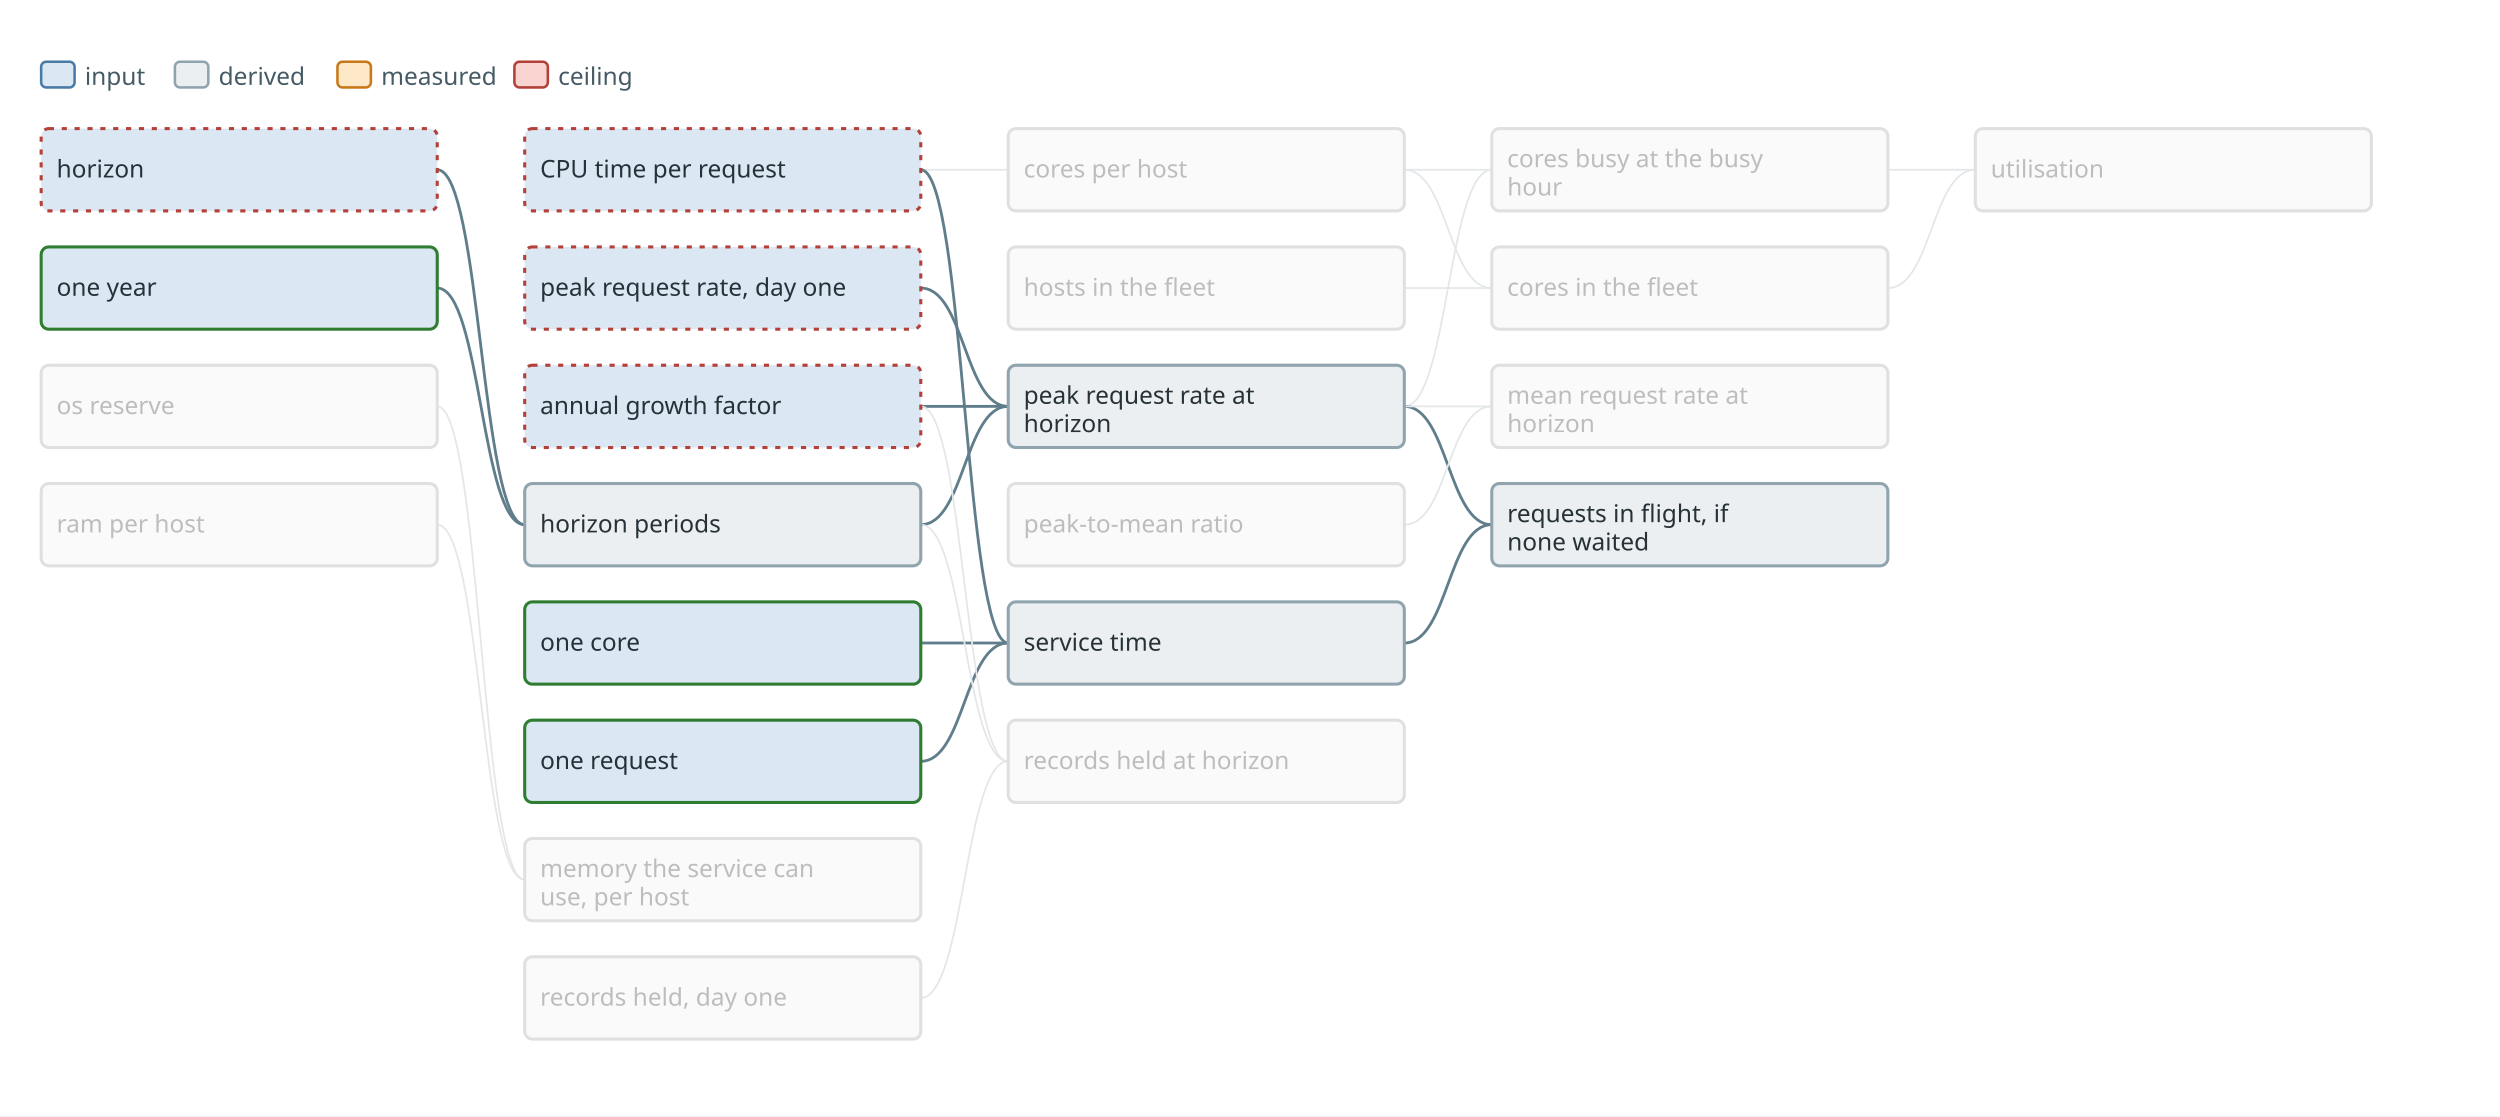
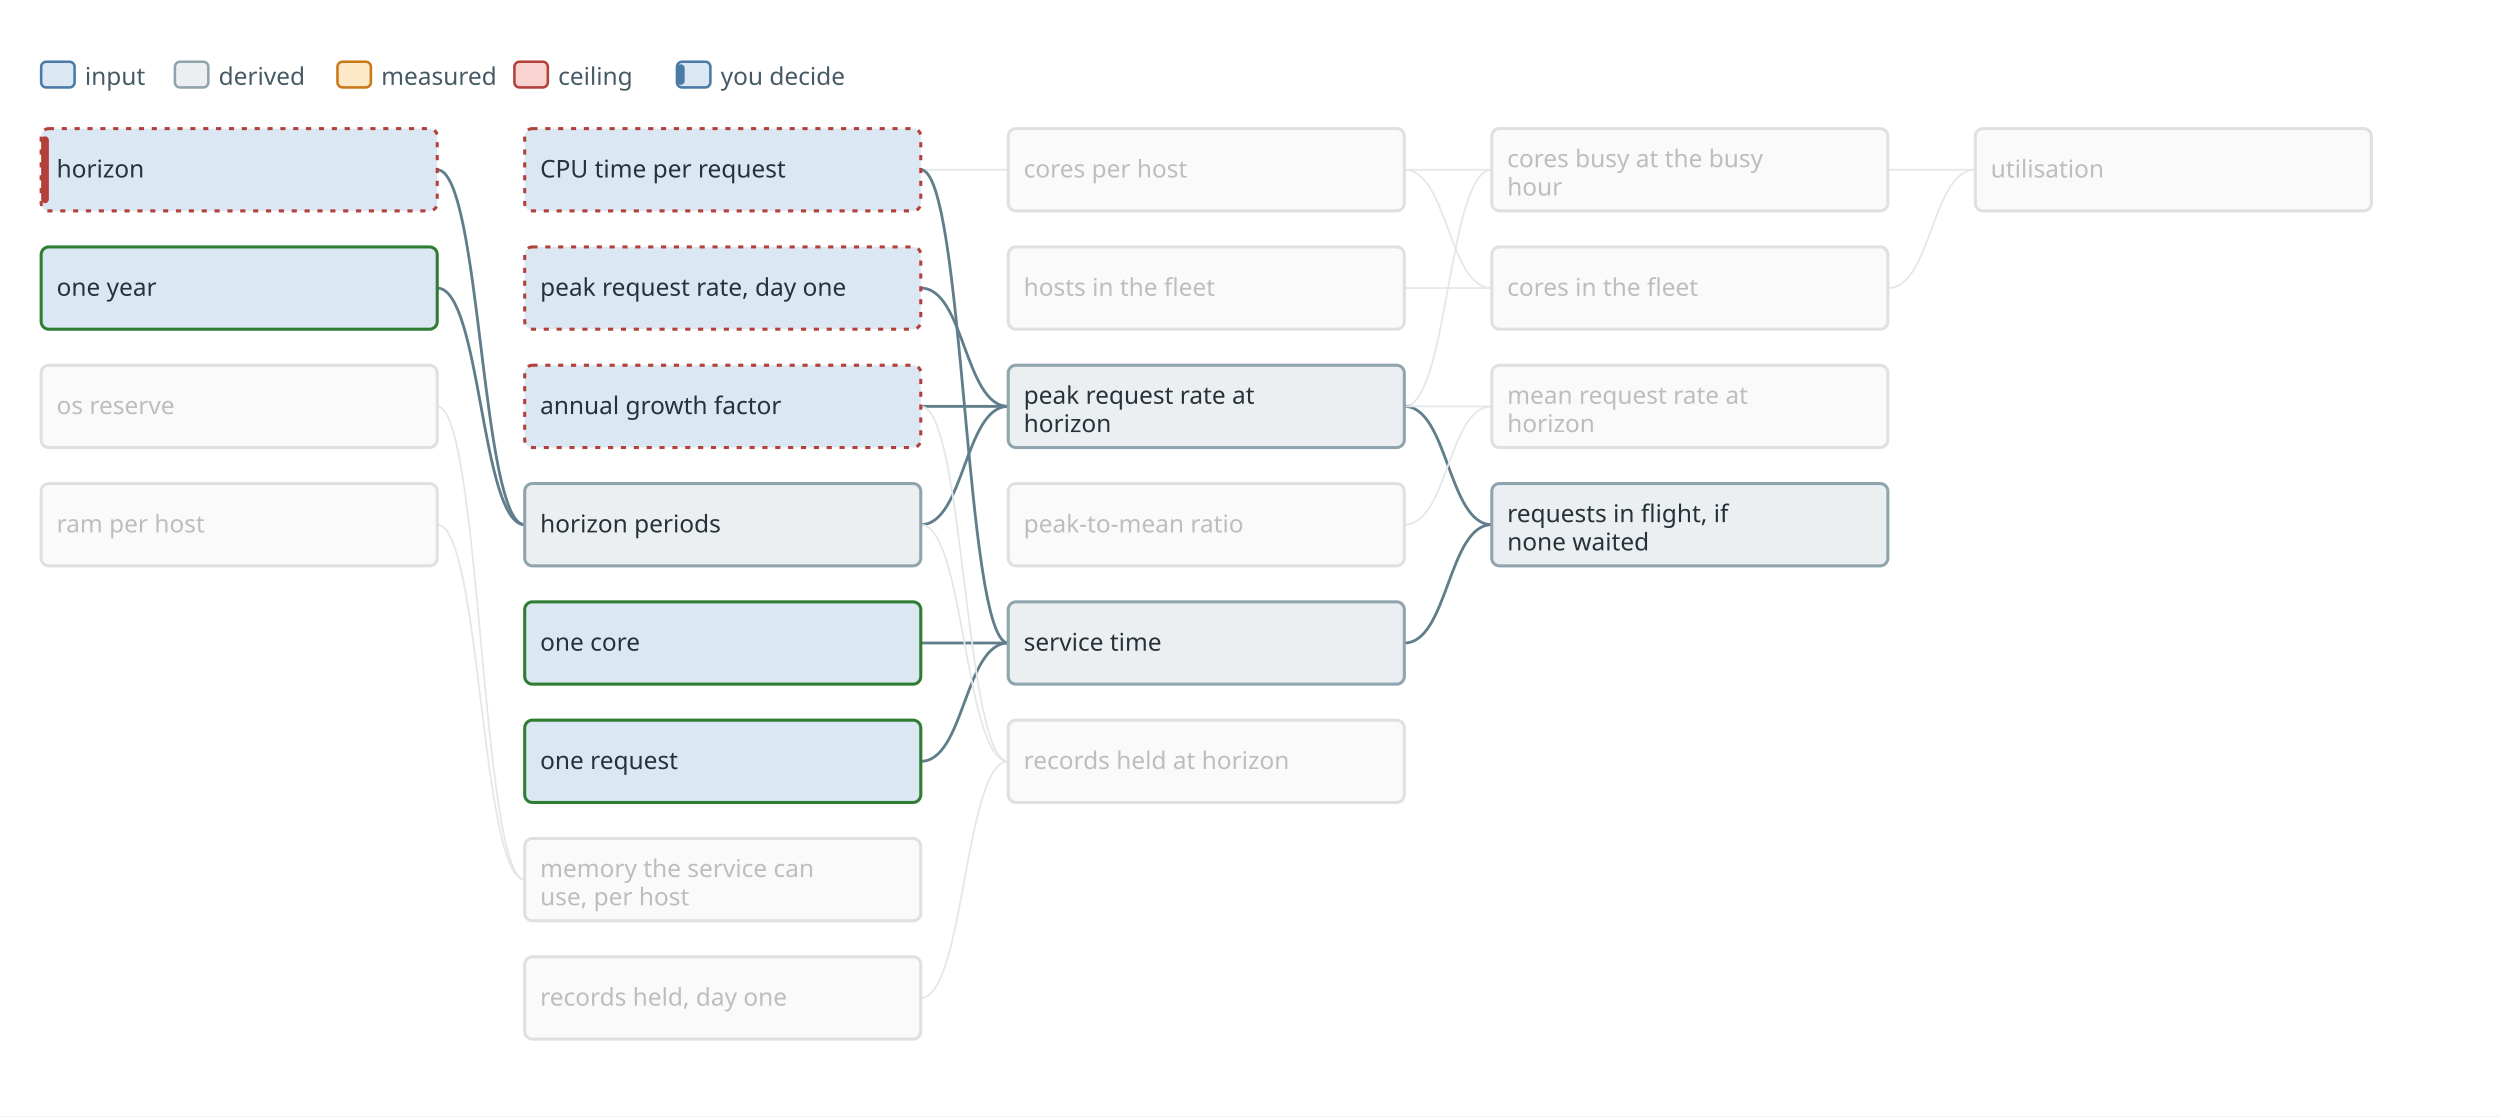
<svg xmlns="http://www.w3.org/2000/svg" viewBox="0 0 972 434" width="972" height="434" role="img" font-family="system-ui, sans-serif">
  <rect width="972" height="434" fill="#ffffff" />
  <rect x="16.0" y="24" width="13" height="10" rx="2" fill="#dbe7f3" stroke="#4a7ba7" />
  <text x="33.0" y="33" font-size="9.5" fill="#455a64">input</text>
  <rect x="68.0" y="24" width="13" height="10" rx="2" fill="#eceff1" stroke="#90a4ae" />
  <text x="85.0" y="33" font-size="9.5" fill="#455a64">derived</text>
  <rect x="131.2" y="24" width="13" height="10" rx="2" fill="#fde8c8" stroke="#c8791a" />
  <text x="148.2" y="33" font-size="9.5" fill="#455a64">measured</text>
  <rect x="200.0" y="24" width="13" height="10" rx="2" fill="#f8d3d0" stroke="#b3413a" />
  <text x="217.0" y="33" font-size="9.5" fill="#455a64">ceiling</text>
+   <rect x="263.2" y="24" width="13" height="10" rx="2" fill="#dbe7f3" stroke="#4a7ba7" />
+   <rect x="263.2" y="25" width="3" height="8" rx="1.5" fill="#4a7ba7" />
+   <text x="280.2" y="33" font-size="9.5" fill="#455a64">you decide</text>
  <path d="M546.0,158.0 C563.0,158.0 563.0,66.0 580.0,66.0" fill="none" stroke="#e4e7e9" stroke-width="0.7" />
  <path d="M358.0,66.0 C469.0,66.0 469.0,66.0 580.0,66.0" fill="none" stroke="#e4e7e9" stroke-width="0.7" />
  <path d="M546.0,66.0 C563.0,66.0 563.0,112.0 580.0,112.0" fill="none" stroke="#e4e7e9" stroke-width="0.7" />
  <path d="M546.0,112.0 C563.0,112.0 563.0,112.0 580.0,112.0" fill="none" stroke="#e4e7e9" stroke-width="0.7" />
  <path d="M170.0,66.0 C187.0,66.0 187.0,204.0 204.0,204.0" fill="none" stroke="#607d8b" stroke-width="1.1" />
  <path d="M170.0,112.0 C187.0,112.0 187.0,204.0 204.0,204.0" fill="none" stroke="#607d8b" stroke-width="1.1" />
  <path d="M546.0,158.0 C563.0,158.0 563.0,204.0 580.0,204.0" fill="none" stroke="#607d8b" stroke-width="1.1" />
  <path d="M546.0,250.0 C563.0,250.0 563.0,204.0 580.0,204.0" fill="none" stroke="#607d8b" stroke-width="1.1" />
  <path d="M546.0,158.0 C563.0,158.0 563.0,158.0 580.0,158.0" fill="none" stroke="#e4e7e9" stroke-width="0.7" />
  <path d="M546.0,204.0 C563.0,204.0 563.0,158.0 580.0,158.0" fill="none" stroke="#e4e7e9" stroke-width="0.7" />
  <path d="M358.0,158.0 C375.0,158.0 375.0,158.0 392.0,158.0" fill="none" stroke="#607d8b" stroke-width="1.1" />
  <path d="M358.0,204.0 C375.0,204.0 375.0,158.0 392.0,158.0" fill="none" stroke="#607d8b" stroke-width="1.1" />
  <path d="M358.0,112.0 C375.0,112.0 375.0,158.0 392.0,158.0" fill="none" stroke="#607d8b" stroke-width="1.1" />
  <path d="M170.0,158.0 C187.0,158.0 187.0,342.0 204.0,342.0" fill="none" stroke="#e4e7e9" stroke-width="0.7" />
  <path d="M170.0,204.0 C187.0,204.0 187.0,342.0 204.0,342.0" fill="none" stroke="#e4e7e9" stroke-width="0.7" />
  <path d="M358.0,250.0 C375.0,250.0 375.0,250.0 392.0,250.0" fill="none" stroke="#607d8b" stroke-width="1.1" />
  <path d="M358.0,296.0 C375.0,296.0 375.0,250.0 392.0,250.0" fill="none" stroke="#607d8b" stroke-width="1.1" />
  <path d="M358.0,66.0 C375.0,66.0 375.0,250.0 392.0,250.0" fill="none" stroke="#607d8b" stroke-width="1.1" />
  <path d="M358.0,158.0 C375.0,158.0 375.0,296.0 392.0,296.0" fill="none" stroke="#e4e7e9" stroke-width="0.7" />
  <path d="M358.0,204.0 C375.0,204.0 375.0,296.0 392.0,296.0" fill="none" stroke="#e4e7e9" stroke-width="0.7" />
  <path d="M358.0,388.0 C375.0,388.0 375.0,296.0 392.0,296.0" fill="none" stroke="#e4e7e9" stroke-width="0.7" />
  <path d="M734.0,66.0 C751.0,66.0 751.0,66.0 768.0,66.0" fill="none" stroke="#e4e7e9" stroke-width="0.7" />
  <path d="M734.0,112.0 C751.0,112.0 751.0,66.0 768.0,66.0" fill="none" stroke="#e4e7e9" stroke-width="0.7" />
  <rect x="204" y="142" width="154" height="32" rx="3" fill="#dbe7f3" stroke="#b3413a" stroke-width="1.2" stroke-dasharray="2 3" />
  <text x="210" y="161" font-size="9.5" fill="#263238">annual growth factor</text>
  <rect x="580" y="50" width="154" height="32" rx="3" fill="#fafafa" stroke="#e0e0e0" stroke-width="1.2" />
  <text x="586" y="65" font-size="9.5" fill="#bdbdbd">cores busy at the busy</text>
  <text x="586" y="76" font-size="9.5" fill="#bdbdbd">hour</text>
  <rect x="580" y="96" width="154" height="32" rx="3" fill="#fafafa" stroke="#e0e0e0" stroke-width="1.2" />
  <text x="586" y="115" font-size="9.5" fill="#bdbdbd">cores in the fleet</text>
  <rect x="392" y="50" width="154" height="32" rx="3" fill="#fafafa" stroke="#e0e0e0" stroke-width="1.2" />
  <text x="398" y="69" font-size="9.5" fill="#bdbdbd">cores per host</text>
  <rect x="16" y="50" width="154" height="32" rx="3" fill="#dbe7f3" stroke="#b3413a" stroke-width="1.2" stroke-dasharray="2 3" />
+   <rect x="16" y="53" width="3" height="26" rx="1.5" fill="#b3413a" />
  <text x="22" y="69" font-size="9.5" fill="#263238">horizon</text>
  <rect x="204" y="188" width="154" height="32" rx="3" fill="#eceff1" stroke="#90a4ae" stroke-width="1.2" />
  <text x="210" y="207" font-size="9.5" fill="#263238">horizon periods</text>
  <rect x="392" y="96" width="154" height="32" rx="3" fill="#fafafa" stroke="#e0e0e0" stroke-width="1.2" />
  <text x="398" y="115" font-size="9.5" fill="#bdbdbd">hosts in the fleet</text>
  <rect x="580" y="188" width="154" height="32" rx="3" fill="#eceff1" stroke="#90a4ae" stroke-width="1.2" />
  <text x="586" y="203" font-size="9.5" fill="#263238">requests in flight, if</text>
  <text x="586" y="214" font-size="9.5" fill="#263238">none waited</text>
  <rect x="580" y="142" width="154" height="32" rx="3" fill="#fafafa" stroke="#e0e0e0" stroke-width="1.2" />
  <text x="586" y="157" font-size="9.5" fill="#bdbdbd">mean request rate at</text>
  <text x="586" y="168" font-size="9.5" fill="#bdbdbd">horizon</text>
  <rect x="204" y="234" width="154" height="32" rx="3" fill="#dbe7f3" stroke="#2e7d32" stroke-width="1.2" />
  <text x="210" y="253" font-size="9.5" fill="#263238">one core</text>
  <rect x="204" y="280" width="154" height="32" rx="3" fill="#dbe7f3" stroke="#2e7d32" stroke-width="1.2" />
  <text x="210" y="299" font-size="9.5" fill="#263238">one request</text>
  <rect x="16" y="96" width="154" height="32" rx="3" fill="#dbe7f3" stroke="#2e7d32" stroke-width="1.2" />
  <text x="22" y="115" font-size="9.5" fill="#263238">one year</text>
  <rect x="16" y="142" width="154" height="32" rx="3" fill="#fafafa" stroke="#e0e0e0" stroke-width="1.2" />
  <text x="22" y="161" font-size="9.5" fill="#bdbdbd">os reserve</text>
  <rect x="392" y="142" width="154" height="32" rx="3" fill="#eceff1" stroke="#90a4ae" stroke-width="1.2" />
  <text x="398" y="157" font-size="9.5" fill="#263238">peak request rate at</text>
  <text x="398" y="168" font-size="9.5" fill="#263238">horizon</text>
  <rect x="204" y="96" width="154" height="32" rx="3" fill="#dbe7f3" stroke="#b3413a" stroke-width="1.2" stroke-dasharray="2 3" />
  <text x="210" y="115" font-size="9.5" fill="#263238">peak request rate, day one</text>
  <rect x="392" y="188" width="154" height="32" rx="3" fill="#fafafa" stroke="#e0e0e0" stroke-width="1.2" />
  <text x="398" y="207" font-size="9.5" fill="#bdbdbd">peak-to-mean ratio</text>
  <rect x="204" y="326" width="154" height="32" rx="3" fill="#fafafa" stroke="#e0e0e0" stroke-width="1.2" />
  <text x="210" y="341" font-size="9.5" fill="#bdbdbd">memory the service can</text>
  <text x="210" y="352" font-size="9.5" fill="#bdbdbd">use, per host</text>
  <rect x="16" y="188" width="154" height="32" rx="3" fill="#fafafa" stroke="#e0e0e0" stroke-width="1.2" />
  <text x="22" y="207" font-size="9.5" fill="#bdbdbd">ram per host</text>
  <rect x="204" y="50" width="154" height="32" rx="3" fill="#dbe7f3" stroke="#b3413a" stroke-width="1.2" stroke-dasharray="2 3" />
  <text x="210" y="69" font-size="9.5" fill="#263238">CPU time per request</text>
  <rect x="392" y="234" width="154" height="32" rx="3" fill="#eceff1" stroke="#90a4ae" stroke-width="1.2" />
  <text x="398" y="253" font-size="9.5" fill="#263238">service time</text>
  <rect x="392" y="280" width="154" height="32" rx="3" fill="#fafafa" stroke="#e0e0e0" stroke-width="1.2" />
  <text x="398" y="299" font-size="9.5" fill="#bdbdbd">records held at horizon</text>
  <rect x="204" y="372" width="154" height="32" rx="3" fill="#fafafa" stroke="#e0e0e0" stroke-width="1.2" />
  <text x="210" y="391" font-size="9.5" fill="#bdbdbd">records held, day one</text>
  <rect x="768" y="50" width="154" height="32" rx="3" fill="#fafafa" stroke="#e0e0e0" stroke-width="1.2" />
  <text x="774" y="69" font-size="9.5" fill="#bdbdbd">utilisation</text>
</svg>
